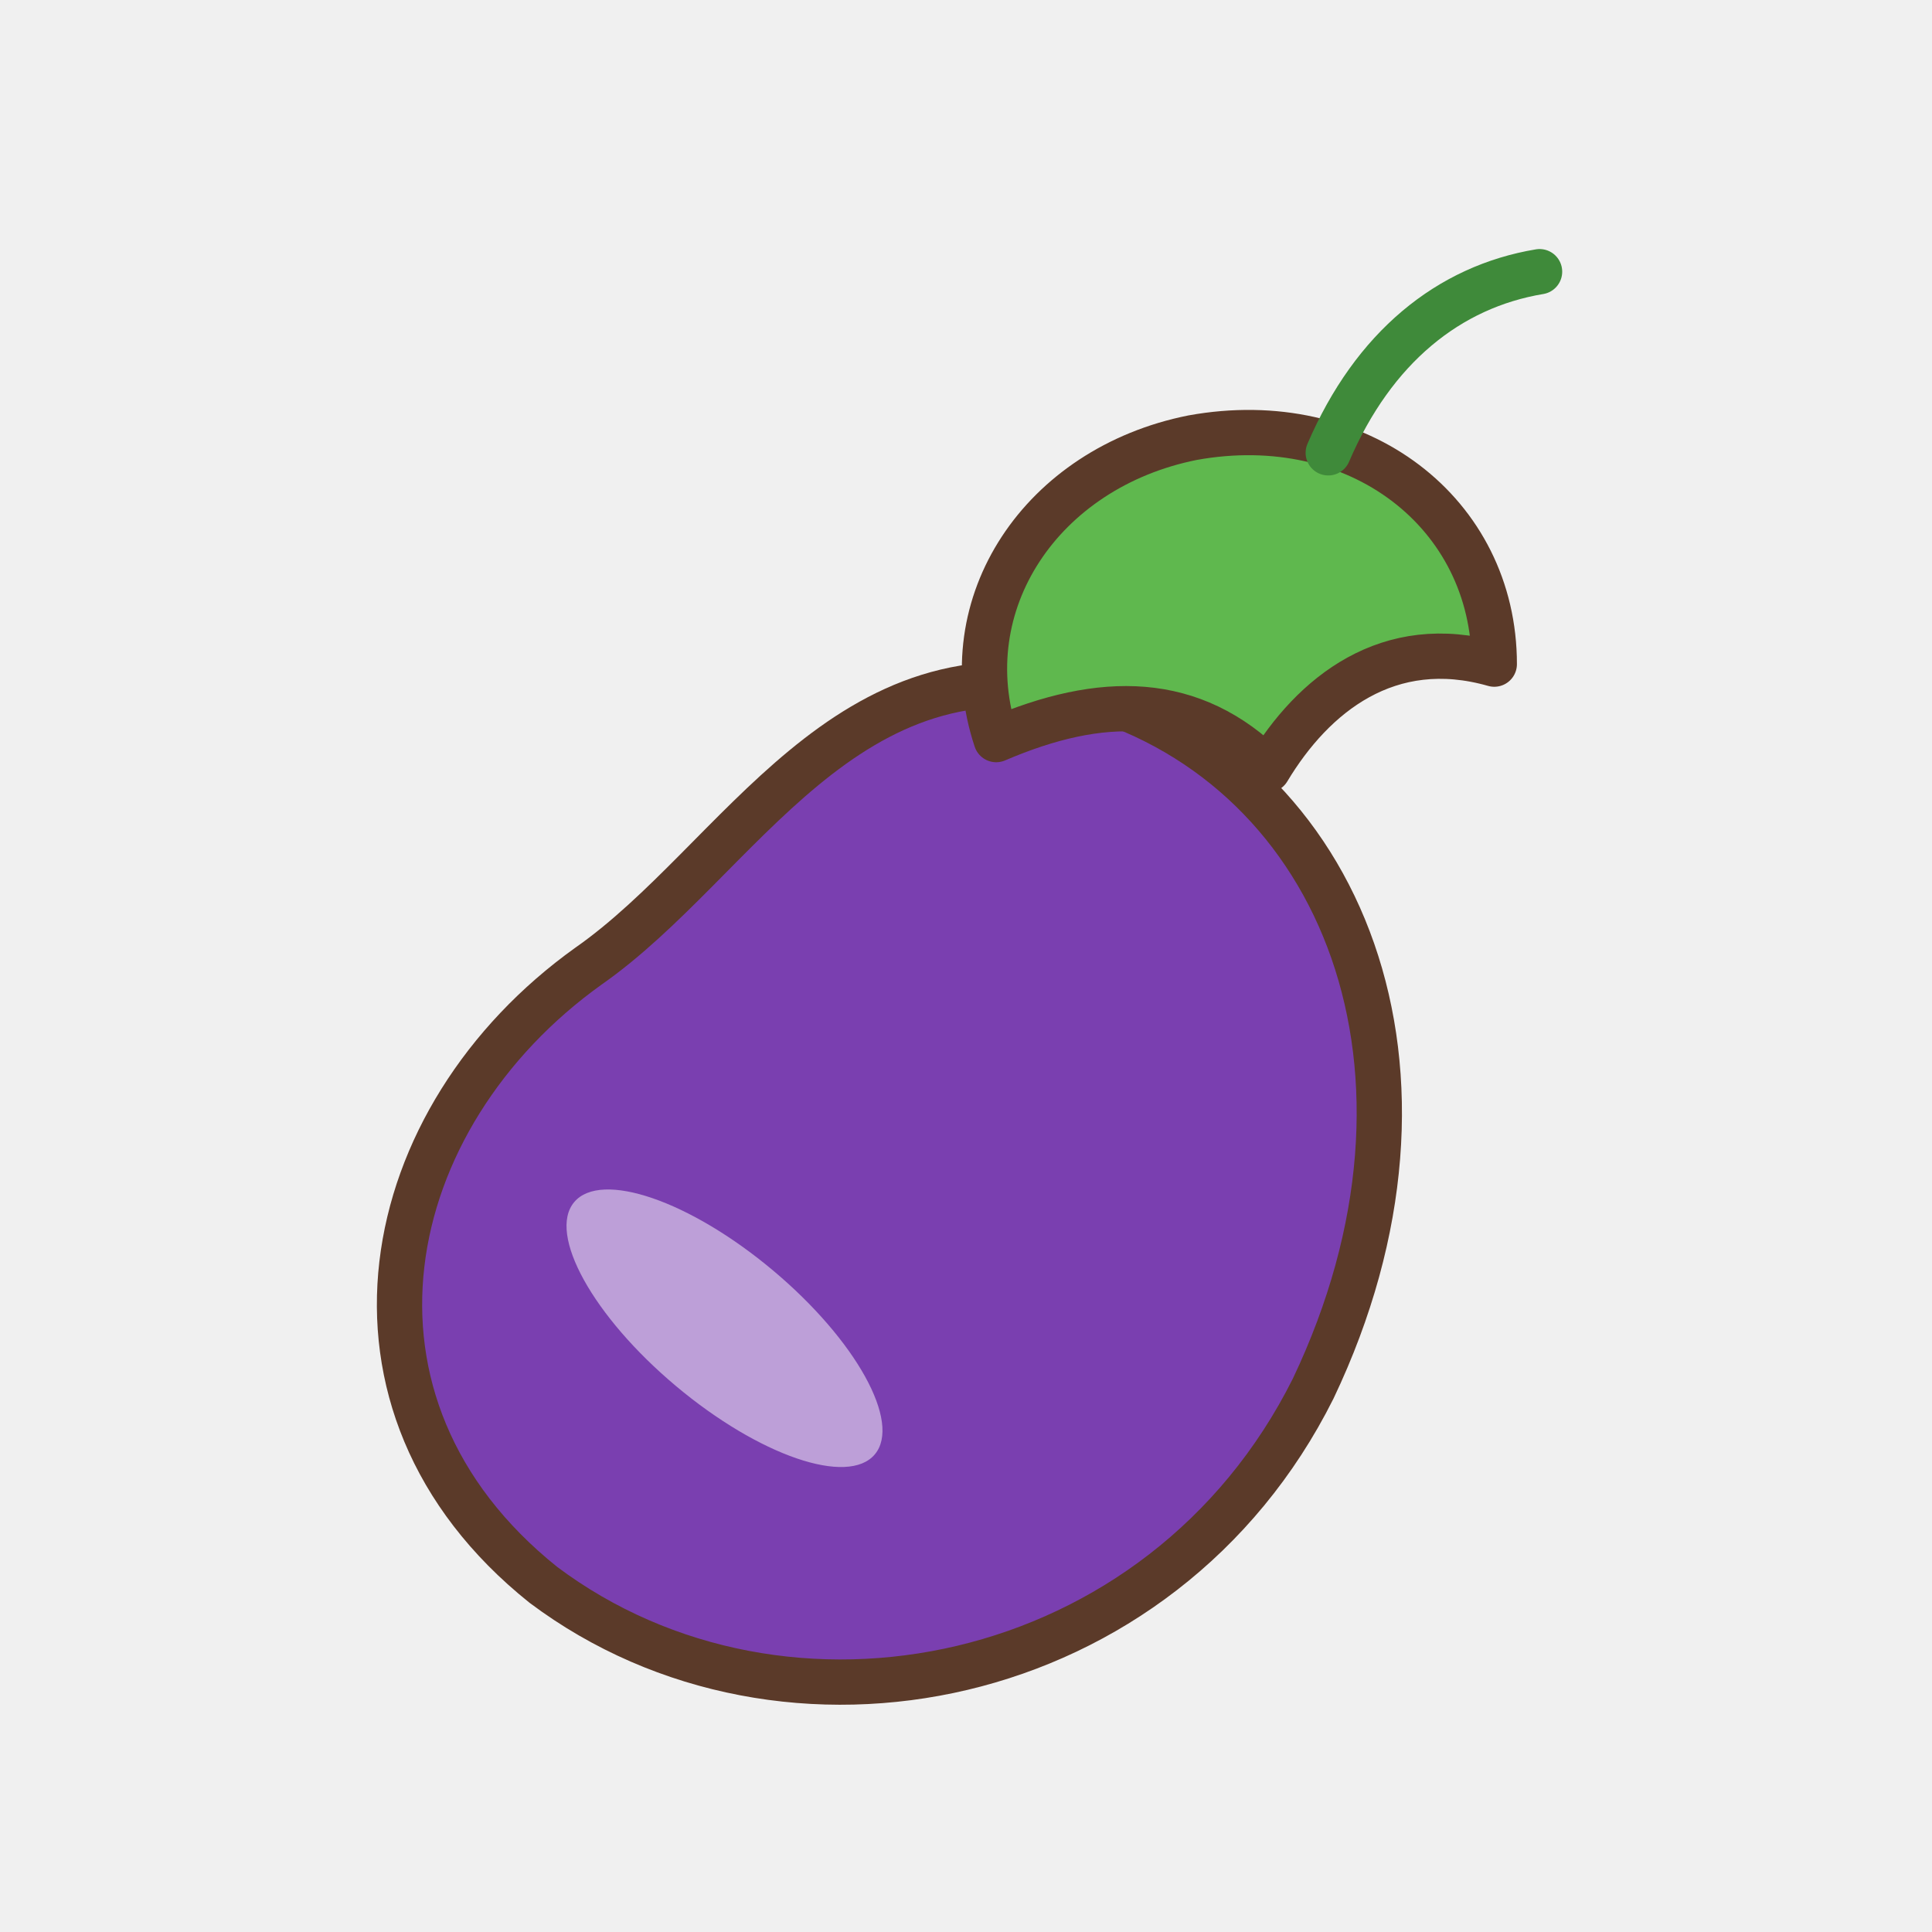
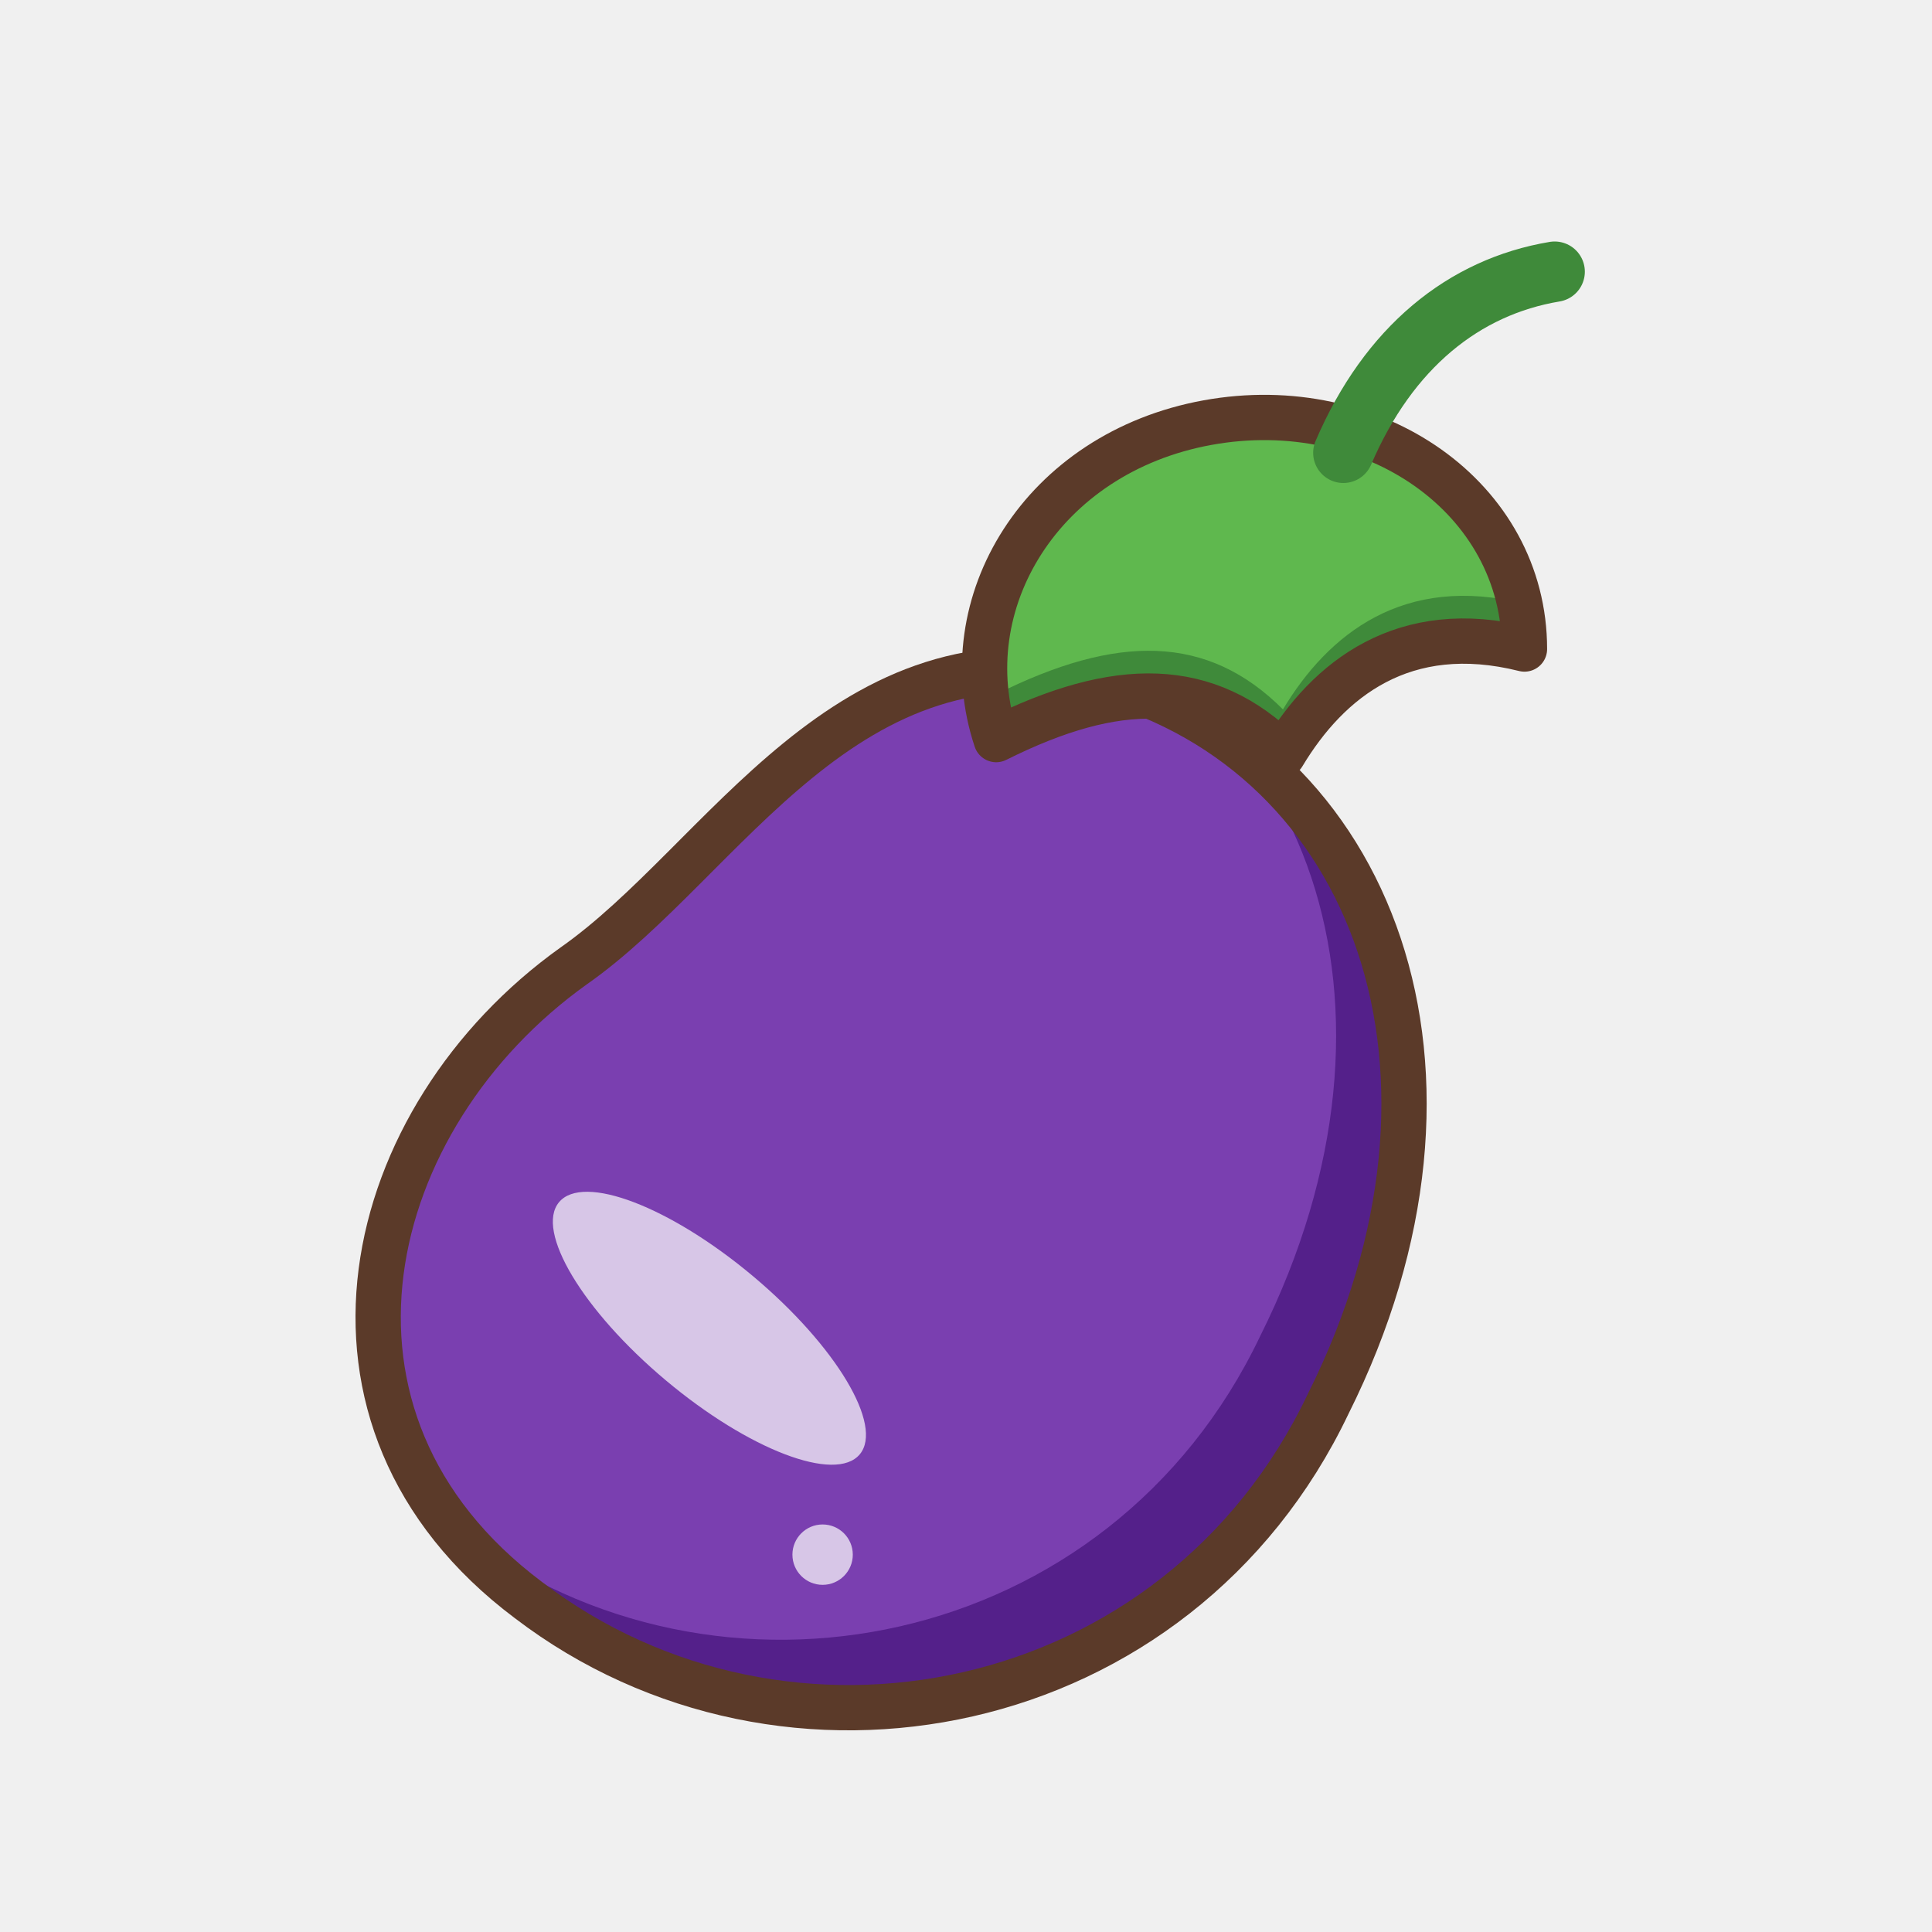
<svg xmlns="http://www.w3.org/2000/svg" viewBox="0 0 256 256">
  <g stroke="#5b3a29" stroke-width="6" stroke-linejoin="round" stroke-linecap="round">
-     <path d="M144 92c34 10 50 50 30 92-20 40-70 50-102 26-30-24-22-62 6-82 20-14 34-44 66-36z" fill="#7a3fb0" />
-     <path d="M132 98c-6-18 6-36 26-40 22-4 40 10 40 30-14-4-24 4-30 14-10-10-22-10-36-4z" fill="#5fb84e" />
-     <path d="M176 60c6-14 16-22 28-24" fill="none" stroke="#3f8a3a" />
+     <defs>
+       <path id="s87" d="M146 90c36 10 52 52 30 96-20 42-72 52-106 26-32-24-22-64 6-84 20-14 36-46 70-38z" />
+       <clipPath id="cs87">
+         <use href="#s87" />
+       </clipPath>
+     </defs>
+     <use href="#s87" fill="#54208a" stroke="none" />
+     <g clip-path="url(#cs87)">
+       <use href="#s87" fill="#7a3fb0" stroke="none" transform="translate(-9 -9)" />
+     </g>
+     <use href="#s87" fill="none" />
+     <defs>
+       <path id="s88" d="M132 98c-6-18 6-38 28-42 22-4 42 10 42 30-16-4-26 4-32 14-10-10-22-10-38-2z" />
+       <clipPath id="cs88">
+         <use href="#s88" />
+       </clipPath>
+     </defs>
+     <use href="#s88" fill="#3f8a3a" stroke="none" />
+     <g clip-path="url(#cs88)">
+       <use href="#s88" fill="#5fb84e" stroke="none" transform="translate(0 -6)" />
+     </g>
+     <use href="#s88" fill="none" />
+     <path d="M178 60c6-14 16-22 28-24" fill="none" stroke="#3f8a3a" stroke-width="8" />
  </g>
-   <ellipse cx="96" cy="176" rx="10" ry="26" fill="#fff" opacity=".5" transform="rotate(-50 96 176)" />
+   <ellipse cx="94" cy="176" rx="9" ry="26" fill="#fff" opacity=".7" transform="rotate(-50 94 176)" />
+   <circle cx="109" cy="206" r="4" fill="#fff" opacity=".7" />
</svg>
